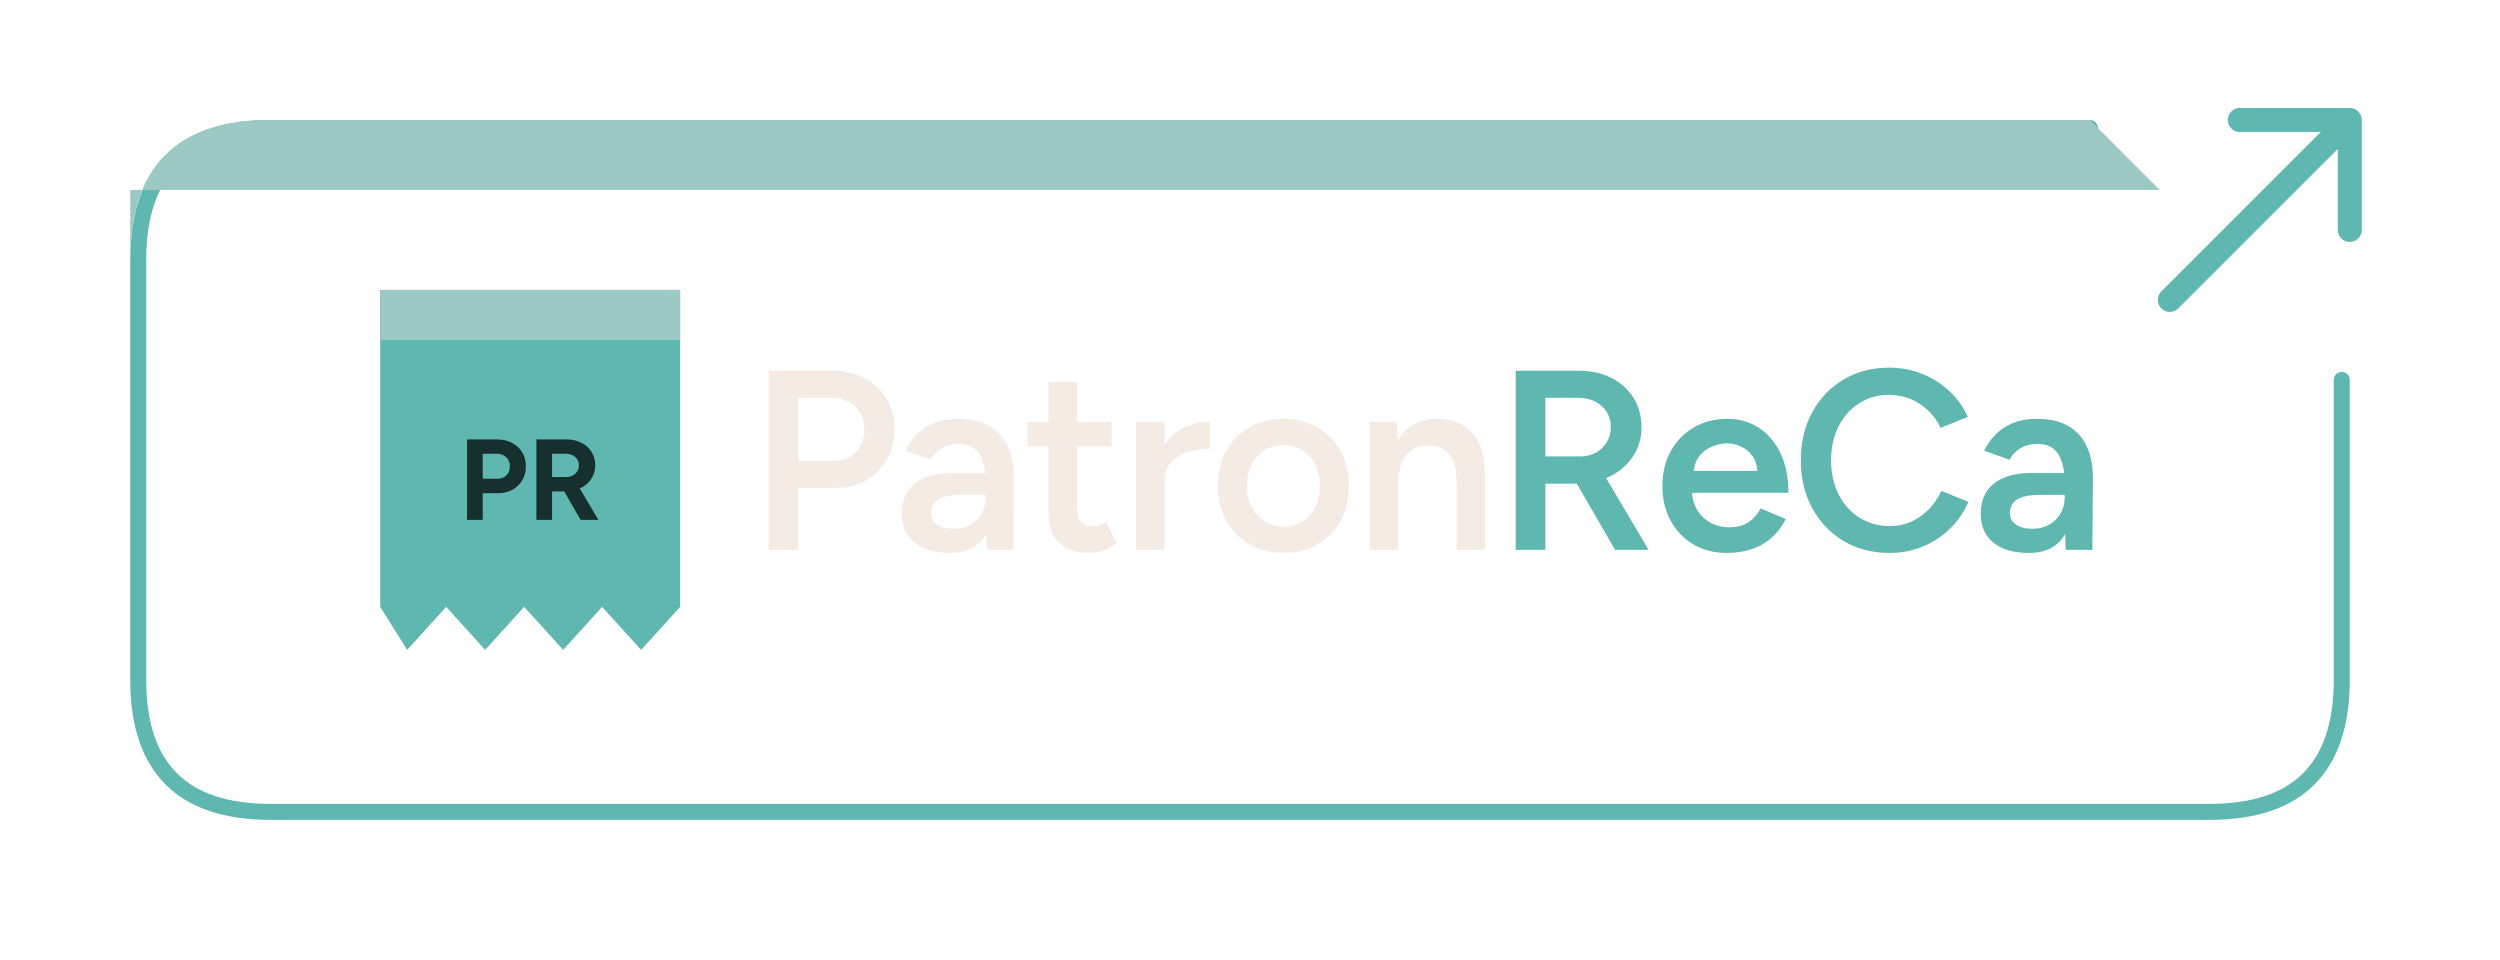
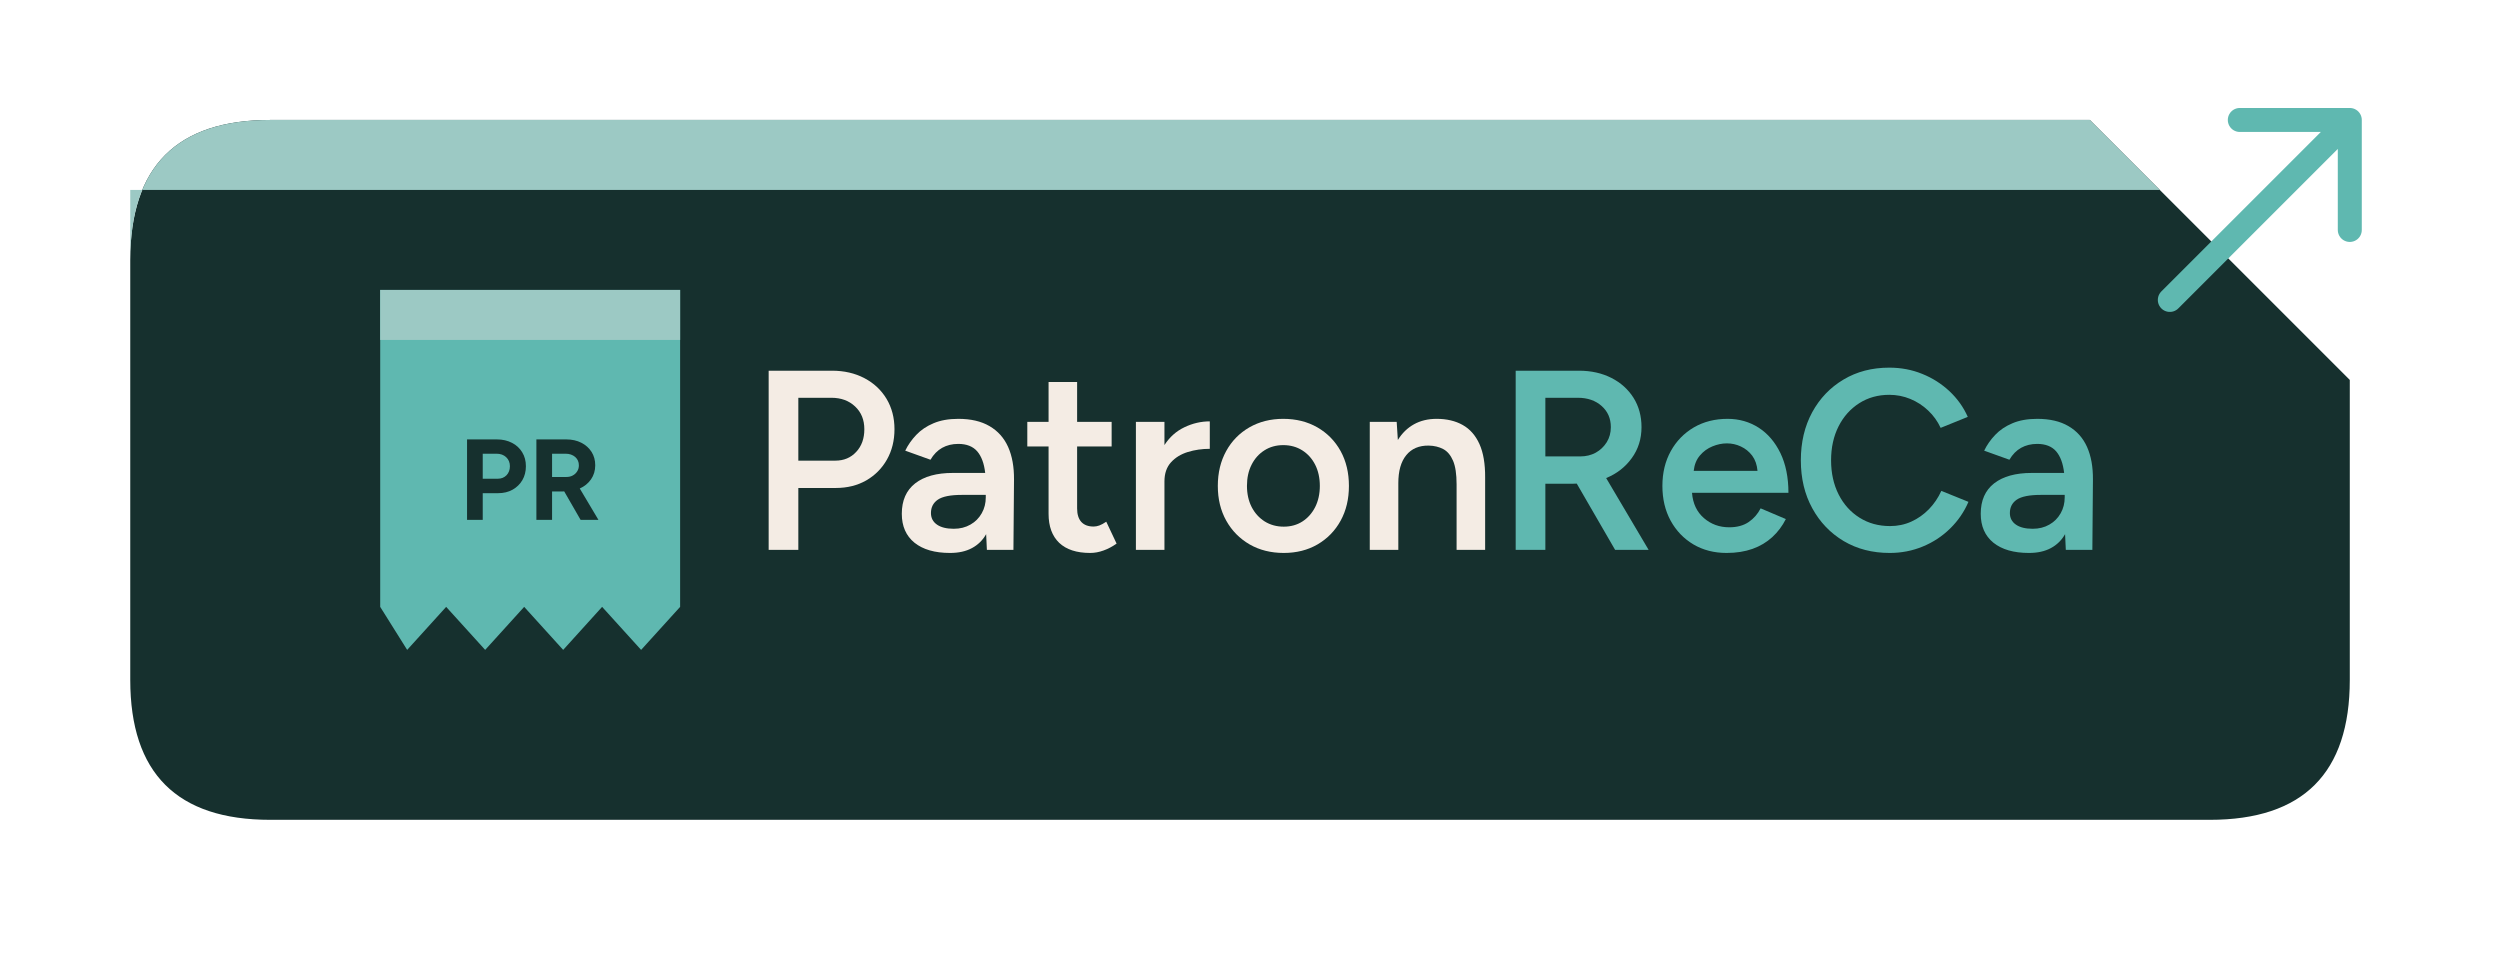
<svg xmlns="http://www.w3.org/2000/svg" xmlns:xlink="http://www.w3.org/1999/xlink" width="185.04" height="71.04" viewBox="0 0 185.04 71.04">
  <defs>
    <g>
      <g id="glyph-0-0">
        <path d="M 0.648 0 L 0.648 -5.957 L 2.859 -5.957 C 3.277 -5.957 3.648 -5.871 3.973 -5.703 C 4.297 -5.539 4.547 -5.305 4.73 -5.004 C 4.914 -4.707 5.004 -4.363 5.004 -3.973 C 5.004 -3.586 4.918 -3.242 4.742 -2.941 C 4.566 -2.641 4.324 -2.406 4.016 -2.234 C 3.707 -2.062 3.352 -1.977 2.953 -1.977 L 1.809 -1.977 L 1.809 0 Z M 1.809 -3.047 L 2.926 -3.047 C 3.188 -3.047 3.402 -3.133 3.57 -3.305 C 3.734 -3.477 3.82 -3.699 3.82 -3.973 C 3.82 -4.246 3.727 -4.469 3.543 -4.641 C 3.359 -4.812 3.125 -4.898 2.832 -4.898 L 1.809 -4.898 Z M 1.809 -3.047 " />
      </g>
      <g id="glyph-0-1">
        <path d="M 0.648 0 L 0.648 -5.957 L 2.859 -5.957 C 3.277 -5.957 3.648 -5.875 3.973 -5.711 C 4.297 -5.547 4.547 -5.32 4.73 -5.035 C 4.914 -4.746 5.004 -4.414 5.004 -4.039 C 5.004 -3.645 4.898 -3.301 4.691 -3 C 4.48 -2.699 4.203 -2.477 3.859 -2.324 L 5.242 0 L 3.922 0 L 2.707 -2.109 C 2.668 -2.109 2.633 -2.105 2.598 -2.105 C 2.562 -2.105 2.523 -2.105 2.488 -2.105 L 1.809 -2.105 L 1.809 0 Z M 1.809 -3.176 L 2.867 -3.176 C 3.043 -3.176 3.199 -3.211 3.336 -3.285 C 3.477 -3.359 3.586 -3.461 3.668 -3.594 C 3.754 -3.723 3.793 -3.871 3.793 -4.039 C 3.793 -4.289 3.703 -4.496 3.52 -4.656 C 3.336 -4.816 3.098 -4.898 2.809 -4.898 L 1.809 -4.898 Z M 1.809 -3.176 " />
      </g>
      <g id="glyph-1-0">
        <path d="M 1.57 0 L 1.57 -13.262 L 6.254 -13.262 C 7.156 -13.262 7.957 -13.078 8.656 -12.711 C 9.355 -12.344 9.898 -11.836 10.293 -11.184 C 10.684 -10.531 10.883 -9.781 10.883 -8.93 C 10.883 -8.086 10.695 -7.34 10.324 -6.684 C 9.953 -6.027 9.441 -5.516 8.793 -5.141 C 8.141 -4.77 7.391 -4.582 6.543 -4.582 L 3.766 -4.582 L 3.766 0 Z M 3.766 -6.605 L 6.504 -6.605 C 7.133 -6.605 7.652 -6.82 8.051 -7.254 C 8.453 -7.684 8.652 -8.242 8.652 -8.93 C 8.652 -9.625 8.426 -10.184 7.969 -10.613 C 7.516 -11.043 6.93 -11.258 6.211 -11.258 L 3.766 -11.258 Z M 3.766 -6.605 " />
      </g>
      <g id="glyph-1-1">
        <path d="M 4.219 0.227 C 3.09 0.227 2.211 -0.027 1.586 -0.531 C 0.961 -1.039 0.648 -1.754 0.648 -2.672 C 0.648 -3.66 0.98 -4.41 1.641 -4.926 C 2.301 -5.438 3.23 -5.695 4.422 -5.695 L 6.82 -5.695 C 6.742 -6.398 6.543 -6.93 6.227 -7.297 C 5.91 -7.66 5.441 -7.844 4.828 -7.844 C 4.379 -7.844 3.98 -7.746 3.637 -7.555 C 3.293 -7.363 3.004 -7.07 2.77 -6.672 L 0.902 -7.344 C 1.105 -7.762 1.375 -8.152 1.715 -8.508 C 2.055 -8.867 2.48 -9.156 2.992 -9.371 C 3.504 -9.59 4.117 -9.699 4.828 -9.699 C 5.758 -9.699 6.527 -9.52 7.141 -9.16 C 7.758 -8.801 8.215 -8.289 8.516 -7.621 C 8.816 -6.949 8.961 -6.145 8.953 -5.199 L 8.91 0 L 6.945 0 L 6.891 -1.164 C 6.637 -0.715 6.285 -0.371 5.84 -0.133 C 5.391 0.109 4.852 0.227 4.219 0.227 Z M 4.496 -1.562 C 4.957 -1.562 5.367 -1.664 5.727 -1.871 C 6.086 -2.074 6.363 -2.355 6.562 -2.707 C 6.766 -3.062 6.863 -3.457 6.863 -3.891 L 6.863 -4.07 L 5.09 -4.07 C 4.242 -4.07 3.652 -3.949 3.312 -3.715 C 2.973 -3.48 2.805 -3.152 2.805 -2.727 C 2.805 -2.363 2.953 -2.078 3.25 -1.871 C 3.547 -1.664 3.961 -1.562 4.496 -1.562 Z M 4.496 -1.562 " />
      </g>
      <g id="glyph-1-2">
        <path d="M 4.949 0.227 C 3.945 0.227 3.184 -0.023 2.656 -0.523 C 2.133 -1.027 1.871 -1.742 1.871 -2.668 L 1.871 -7.656 L 0.297 -7.656 L 0.297 -9.473 L 1.871 -9.473 L 1.871 -12.426 L 3.984 -12.426 L 3.984 -9.473 L 6.539 -9.473 L 6.539 -7.656 L 3.984 -7.656 L 3.984 -3.066 C 3.984 -2.629 4.09 -2.293 4.297 -2.066 C 4.508 -1.84 4.809 -1.727 5.207 -1.727 C 5.34 -1.727 5.477 -1.754 5.625 -1.805 C 5.773 -1.859 5.945 -1.953 6.141 -2.086 L 6.906 -0.465 C 6.59 -0.242 6.266 -0.07 5.934 0.047 C 5.602 0.168 5.273 0.227 4.949 0.227 Z M 4.949 0.227 " />
      </g>
      <g id="glyph-1-3">
        <path d="M 1.176 0 L 1.176 -9.473 L 3.289 -9.473 L 3.289 -7.758 C 3.672 -8.352 4.164 -8.789 4.77 -9.078 C 5.375 -9.367 5.996 -9.512 6.645 -9.512 L 6.645 -7.48 C 6.07 -7.48 5.531 -7.402 5.02 -7.246 C 4.508 -7.086 4.09 -6.832 3.77 -6.477 C 3.449 -6.121 3.289 -5.652 3.289 -5.066 L 3.289 0 Z M 1.176 0 " />
      </g>
      <g id="glyph-1-4">
        <path d="M 5.531 0.227 C 4.578 0.227 3.734 0.016 3 -0.406 C 2.266 -0.832 1.691 -1.414 1.273 -2.16 C 0.855 -2.906 0.648 -3.762 0.648 -4.734 C 0.648 -5.707 0.855 -6.566 1.266 -7.312 C 1.676 -8.059 2.246 -8.641 2.98 -9.066 C 3.715 -9.488 4.551 -9.699 5.488 -9.699 C 6.441 -9.699 7.285 -9.488 8.02 -9.066 C 8.754 -8.641 9.324 -8.059 9.738 -7.312 C 10.148 -6.566 10.352 -5.707 10.352 -4.734 C 10.352 -3.762 10.148 -2.906 9.738 -2.16 C 9.328 -1.414 8.758 -0.832 8.031 -0.406 C 7.305 0.016 6.469 0.227 5.531 0.227 Z M 5.527 -1.719 C 6.055 -1.719 6.516 -1.848 6.914 -2.105 C 7.312 -2.363 7.625 -2.719 7.855 -3.168 C 8.082 -3.621 8.199 -4.145 8.199 -4.734 C 8.199 -5.328 8.082 -5.852 7.855 -6.301 C 7.625 -6.754 7.305 -7.109 6.898 -7.367 C 6.488 -7.625 6.02 -7.754 5.492 -7.754 C 4.969 -7.754 4.504 -7.625 4.098 -7.367 C 3.691 -7.109 3.375 -6.754 3.148 -6.305 C 2.918 -5.852 2.805 -5.332 2.805 -4.738 C 2.805 -4.145 2.922 -3.625 3.152 -3.172 C 3.387 -2.719 3.707 -2.367 4.117 -2.105 C 4.531 -1.848 5 -1.719 5.527 -1.719 Z M 5.527 -1.719 " />
      </g>
      <g id="glyph-1-5">
        <path d="M 1.176 0 L 1.176 -9.473 L 3.168 -9.473 L 3.254 -8.133 C 3.566 -8.641 3.965 -9.027 4.449 -9.297 C 4.934 -9.566 5.492 -9.699 6.125 -9.699 C 6.871 -9.699 7.516 -9.547 8.051 -9.246 C 8.59 -8.945 9.004 -8.473 9.293 -7.836 C 9.582 -7.195 9.723 -6.367 9.715 -5.344 L 9.715 0 L 7.602 0 L 7.602 -4.852 C 7.602 -5.605 7.516 -6.188 7.34 -6.598 C 7.164 -7.008 6.922 -7.297 6.613 -7.461 C 6.305 -7.625 5.945 -7.711 5.539 -7.719 C 4.824 -7.73 4.27 -7.492 3.879 -7.012 C 3.484 -6.531 3.289 -5.84 3.289 -4.941 L 3.289 0 Z M 1.176 0 " />
      </g>
      <g id="glyph-1-6">
        <path d="M 1.57 0 L 1.57 -13.262 L 6.254 -13.262 C 7.156 -13.262 7.957 -13.082 8.656 -12.727 C 9.355 -12.371 9.898 -11.879 10.293 -11.254 C 10.684 -10.629 10.883 -9.906 10.883 -9.086 C 10.883 -8.215 10.641 -7.449 10.16 -6.789 C 9.684 -6.129 9.051 -5.637 8.266 -5.316 L 11.41 0 L 8.93 0 L 6.09 -4.906 C 6.004 -4.898 5.922 -4.898 5.84 -4.898 C 5.758 -4.898 5.672 -4.898 5.59 -4.898 L 3.766 -4.898 L 3.766 0 Z M 3.766 -6.918 L 6.355 -6.918 C 6.777 -6.918 7.16 -7.012 7.496 -7.195 C 7.832 -7.383 8.102 -7.641 8.309 -7.969 C 8.512 -8.297 8.613 -8.668 8.613 -9.086 C 8.613 -9.727 8.387 -10.246 7.93 -10.652 C 7.477 -11.055 6.887 -11.258 6.172 -11.258 L 3.766 -11.258 Z M 3.766 -6.918 " />
      </g>
      <g id="glyph-1-7">
        <path d="M 5.402 0.227 C 4.477 0.227 3.656 0.016 2.941 -0.406 C 2.227 -0.832 1.668 -1.414 1.258 -2.16 C 0.852 -2.906 0.648 -3.762 0.648 -4.734 C 0.648 -5.707 0.855 -6.566 1.27 -7.312 C 1.684 -8.059 2.254 -8.641 2.977 -9.066 C 3.703 -9.488 4.535 -9.699 5.473 -9.699 C 6.324 -9.699 7.09 -9.48 7.77 -9.047 C 8.449 -8.609 8.984 -7.984 9.383 -7.164 C 9.777 -6.348 9.977 -5.367 9.977 -4.223 L 2.84 -4.223 C 2.902 -3.43 3.195 -2.809 3.723 -2.352 C 4.246 -1.898 4.871 -1.672 5.594 -1.672 C 6.172 -1.672 6.652 -1.801 7.031 -2.059 C 7.414 -2.32 7.707 -2.66 7.918 -3.074 L 9.785 -2.281 C 9.527 -1.77 9.195 -1.324 8.781 -0.945 C 8.367 -0.566 7.883 -0.277 7.316 -0.074 C 6.754 0.125 6.117 0.227 5.402 0.227 Z M 2.965 -5.848 L 7.688 -5.848 C 7.648 -6.301 7.516 -6.676 7.293 -6.977 C 7.066 -7.273 6.789 -7.5 6.457 -7.652 C 6.129 -7.809 5.781 -7.883 5.418 -7.883 C 5.066 -7.883 4.711 -7.809 4.348 -7.66 C 3.988 -7.512 3.68 -7.289 3.426 -6.988 C 3.168 -6.688 3.016 -6.309 2.965 -5.848 Z M 2.965 -5.848 " />
      </g>
      <g id="glyph-1-8">
        <path d="M 7.32 0.227 C 6.039 0.227 4.902 -0.066 3.914 -0.652 C 2.926 -1.242 2.152 -2.051 1.59 -3.078 C 1.023 -4.109 0.742 -5.293 0.742 -6.629 C 0.742 -7.969 1.023 -9.152 1.582 -10.184 C 2.141 -11.211 2.914 -12.02 3.898 -12.605 C 4.883 -13.195 6.012 -13.488 7.289 -13.488 C 8.152 -13.488 8.965 -13.336 9.723 -13.027 C 10.484 -12.723 11.156 -12.293 11.742 -11.746 C 12.328 -11.195 12.781 -10.562 13.098 -9.844 L 11.09 -9.031 C 10.863 -9.52 10.555 -9.949 10.164 -10.316 C 9.777 -10.684 9.336 -10.969 8.844 -11.172 C 8.352 -11.375 7.836 -11.477 7.289 -11.477 C 6.453 -11.477 5.711 -11.27 5.062 -10.855 C 4.414 -10.441 3.902 -9.871 3.535 -9.145 C 3.168 -8.418 2.98 -7.582 2.98 -6.629 C 2.98 -5.68 3.168 -4.836 3.539 -4.102 C 3.91 -3.371 4.426 -2.797 5.086 -2.383 C 5.742 -1.969 6.496 -1.762 7.344 -1.762 C 7.91 -1.762 8.434 -1.871 8.922 -2.094 C 9.406 -2.312 9.84 -2.621 10.223 -3.012 C 10.602 -3.406 10.91 -3.855 11.141 -4.367 L 13.148 -3.555 C 12.832 -2.816 12.379 -2.156 11.797 -1.586 C 11.215 -1.012 10.539 -0.566 9.77 -0.25 C 9 0.07 8.184 0.227 7.32 0.227 Z M 7.32 0.227 " />
      </g>
    </g>
    <clipPath id="clip-0">
      <path clip-rule="nonzero" d="M 28.141 21.461 L 50.34 21.461 L 50.34 48.102 L 28.141 48.102 Z M 28.141 21.461 " />
    </clipPath>
    <clipPath id="clip-1">
      <path clip-rule="nonzero" d="M 28.141 21.461 L 50.34 21.461 L 50.34 26 L 28.141 26 Z M 28.141 21.461 " />
    </clipPath>
  </defs>
-   <path fill="none" stroke-width="1.6" stroke-linecap="round" stroke-linejoin="miter" stroke="rgb(37.25%, 72.159%, 69.019%)" stroke-opacity="1" stroke-miterlimit="4" d="M 196 0.801 L 14 0.801 C 5.2 0.801 0.798 5.198 0.798 13.998 L 0.798 56 C 0.798 64.8 5.2 69.202 14 69.202 L 207.998 69.202 C 216.798 69.202 221.2 64.8 221.2 56 L 221.2 26.001 " transform="matrix(0.74, 0, 0, 0.74, 9.639993, 8.88)" />
+   <path fill-rule="nonzero" fill="rgb(8.629%, 18.819%, 18.039%)" fill-opacity="1" d="M 20 8.879 L 154.68 8.879 L 173.922 28.121 L 173.922 50.32 C 173.922 57.227 170.465 60.68 163.559 60.68 L 20 60.68 C 13.094 60.68 9.641 57.227 9.641 50.32 L 9.641 19.238 C 9.641 12.332 13.094 8.879 20 8.879 Z M 20 8.879 " />
  <path fill-rule="nonzero" fill="rgb(61.179%, 78.819%, 76.859%)" fill-opacity="1" d="M 20 8.879 L 154.68 8.879 L 159.859 14.059 L 9.641 14.059 L 9.641 19.238 C 9.641 12.332 13.094 8.879 20 8.879 Z M 20 8.879 " />
  <path fill="none" stroke-width="2.4" stroke-linecap="round" stroke-linejoin="round" stroke="rgb(37.25%, 72.159%, 69.019%)" stroke-opacity="1" stroke-miterlimit="4" d="M 204.002 17.999 L 222.003 -0.001 M 211.002 -0.001 L 222.003 -0.001 L 222.003 10.999 " transform="matrix(0.74, 0, 0, 0.74, 9.639993, 8.88)" />
  <g clip-path="url(#clip-0)">
    <path fill-rule="nonzero" fill="rgb(37.25%, 72.159%, 69.019%)" fill-opacity="1" d="M 28.141 21.461 L 50.34 21.461 L 50.34 44.918 L 47.453 48.102 L 44.566 44.918 L 41.684 48.102 L 38.797 44.918 L 35.91 48.102 L 33.023 44.918 L 30.137 48.102 L 28.141 44.918 Z M 28.141 21.461 " />
  </g>
  <g clip-path="url(#clip-1)">
    <path fill-rule="nonzero" fill="rgb(61.179%, 78.819%, 76.859%)" fill-opacity="1" d="M 28.141 21.461 L 50.34 21.461 L 50.34 25.16 L 28.141 25.16 Z M 28.141 21.461 " />
  </g>
  <g fill="rgb(8.629%, 18.819%, 18.039%)" fill-opacity="1">
    <use xlink:href="#glyph-0-0" x="33.921" y="38.48" />
  </g>
  <g fill="rgb(8.629%, 18.819%, 18.039%)" fill-opacity="1">
    <use xlink:href="#glyph-0-1" x="39.053" y="38.48" />
  </g>
  <g fill="rgb(95.689%, 92.549%, 89.409%)" fill-opacity="1">
    <use xlink:href="#glyph-1-0" x="55.323" y="40.7" />
  </g>
  <g fill="rgb(95.689%, 92.549%, 89.409%)" fill-opacity="1">
    <use xlink:href="#glyph-1-1" x="66.1" y="40.7" />
  </g>
  <g fill="rgb(95.689%, 92.549%, 89.409%)" fill-opacity="1">
    <use xlink:href="#glyph-1-2" x="75.74" y="40.7" />
  </g>
  <g fill="rgb(95.689%, 92.549%, 89.409%)" fill-opacity="1">
    <use xlink:href="#glyph-1-3" x="82.899" y="40.7" />
  </g>
  <g fill="rgb(95.689%, 92.549%, 89.409%)" fill-opacity="1">
    <use xlink:href="#glyph-1-4" x="89.49" y="40.7" />
  </g>
  <g fill="rgb(95.689%, 92.549%, 89.409%)" fill-opacity="1">
    <use xlink:href="#glyph-1-5" x="100.209" y="40.7" />
  </g>
  <g fill="rgb(37.25%, 72.159%, 69.019%)" fill-opacity="1">
    <use xlink:href="#glyph-1-6" x="110.615" y="40.7" />
  </g>
  <g fill="rgb(37.25%, 72.159%, 69.019%)" fill-opacity="1">
    <use xlink:href="#glyph-1-7" x="122.396" y="40.7" />
  </g>
  <g fill="rgb(37.25%, 72.159%, 69.019%)" fill-opacity="1">
    <use xlink:href="#glyph-1-8" x="132.549" y="40.7" />
  </g>
  <g fill="rgb(37.25%, 72.159%, 69.019%)" fill-opacity="1">
    <use xlink:href="#glyph-1-1" x="145.958" y="40.7" />
  </g>
</svg>
